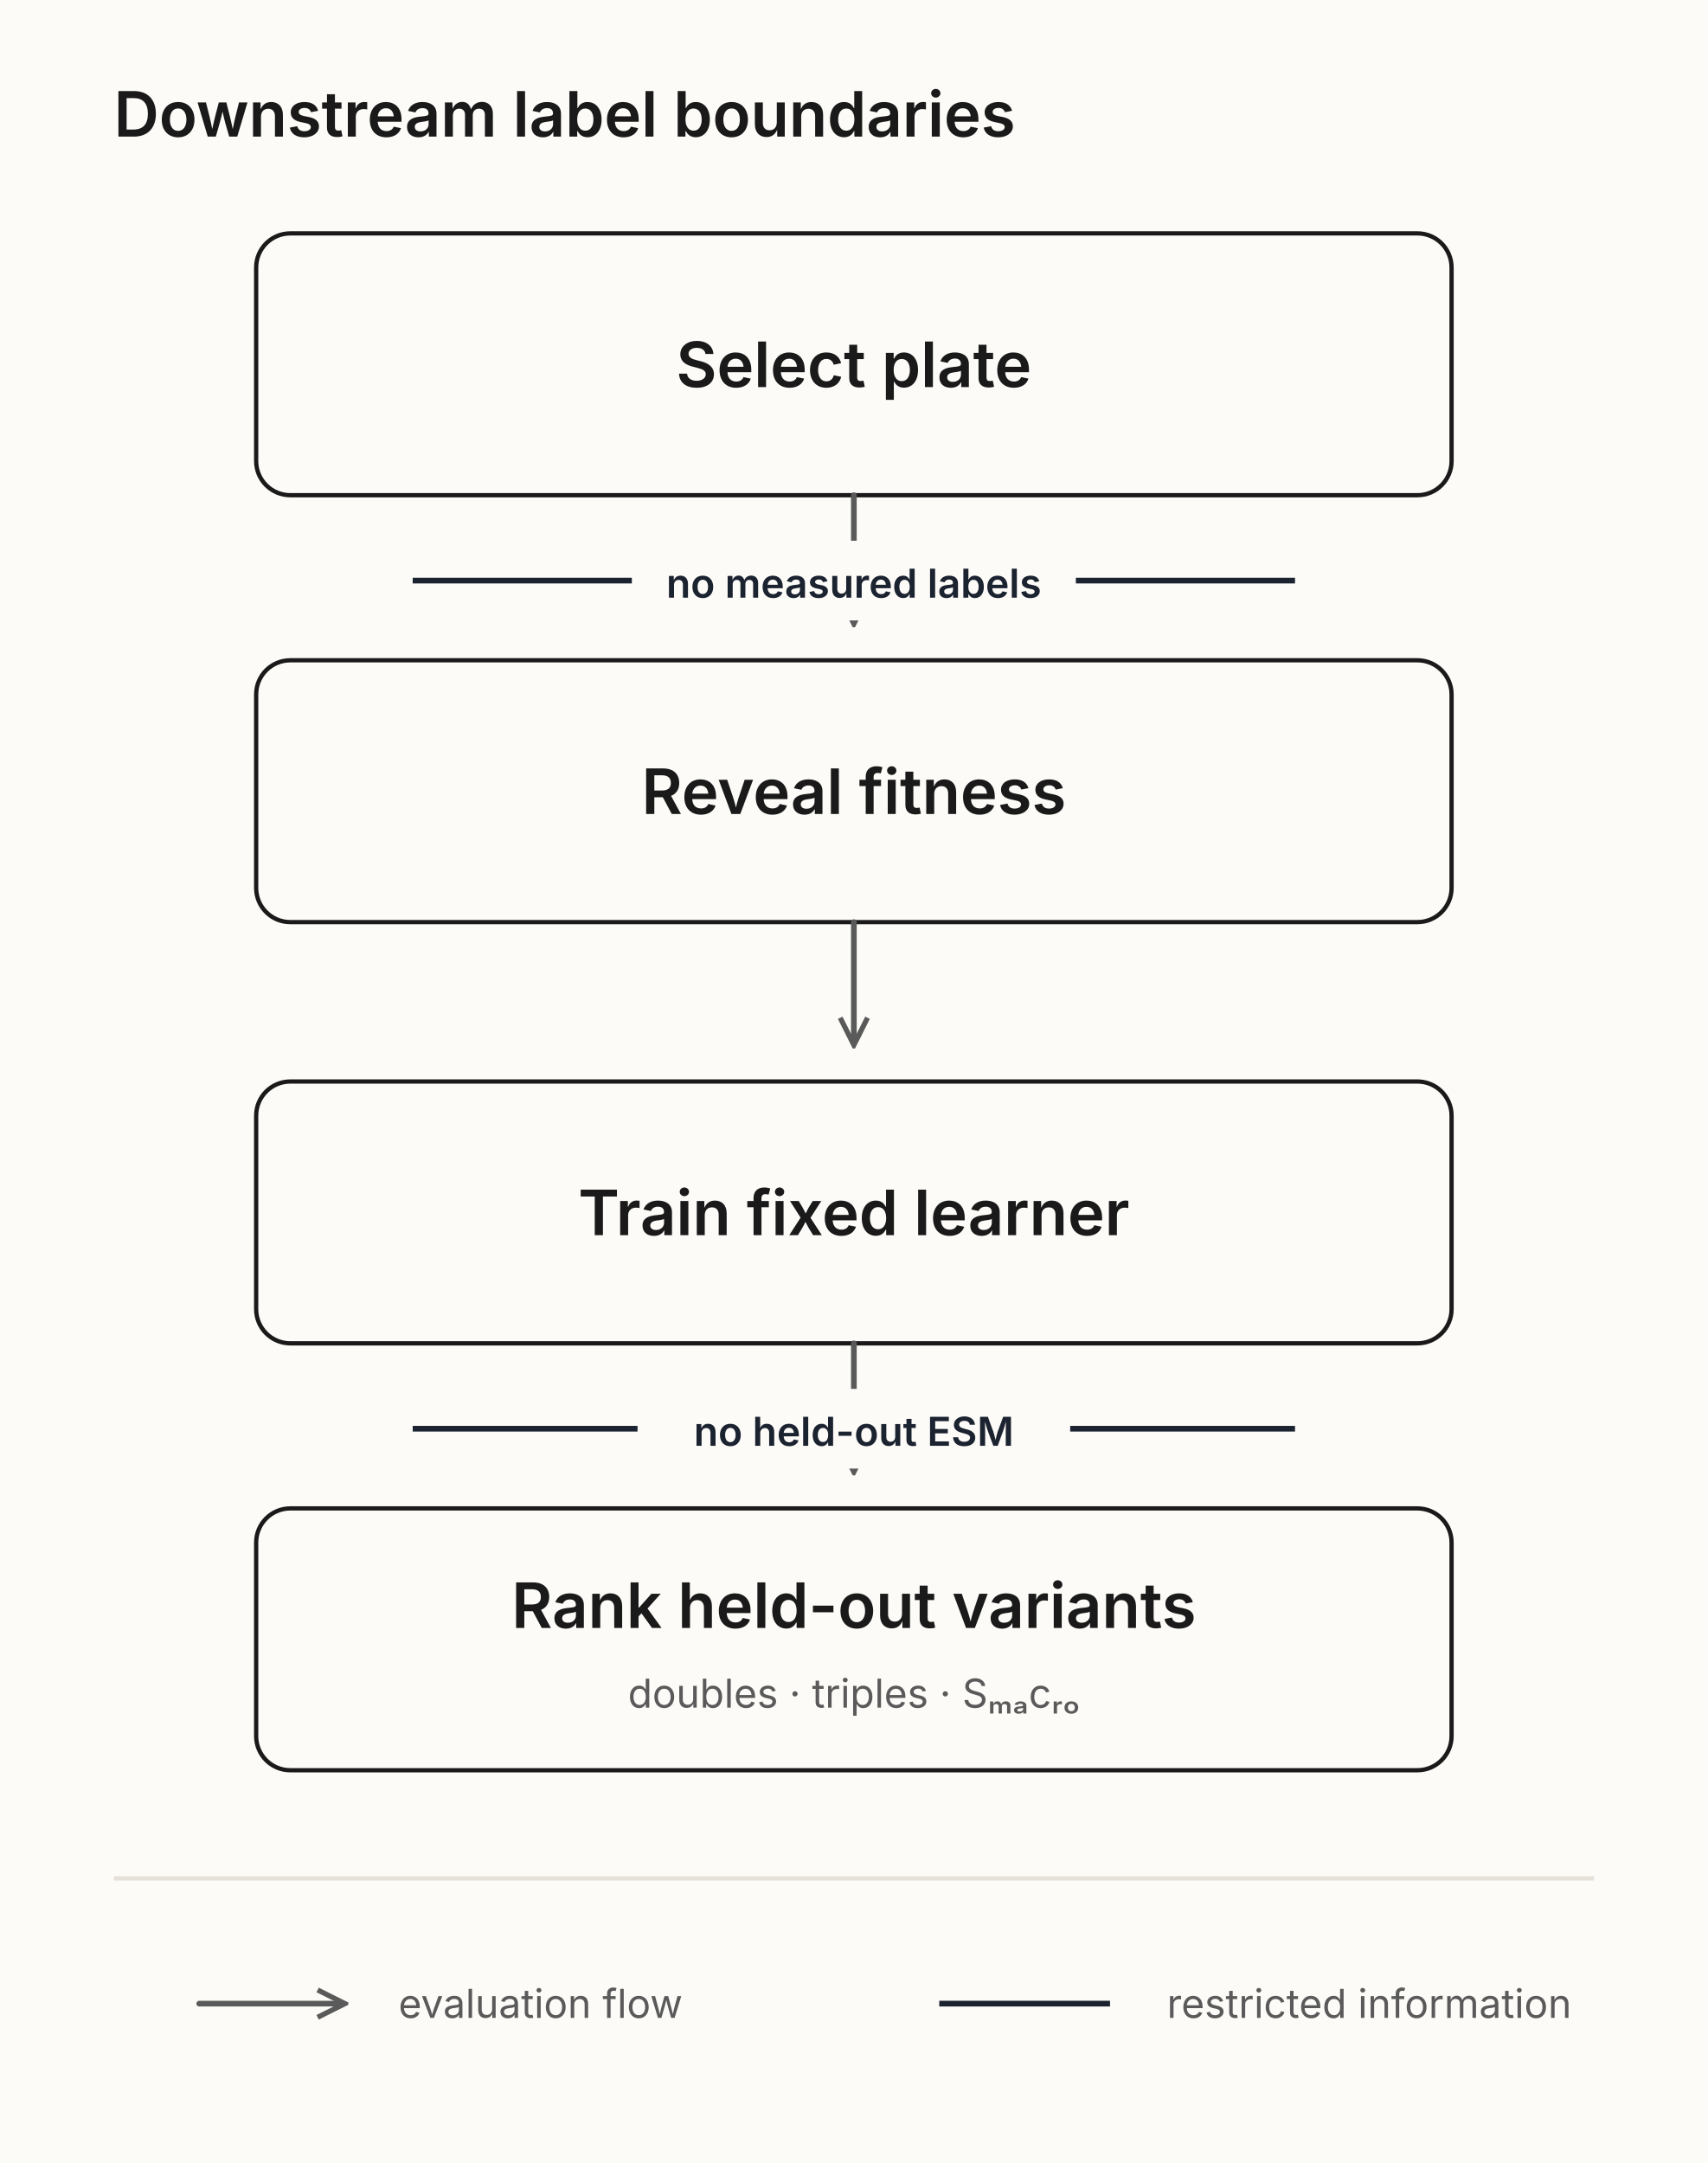
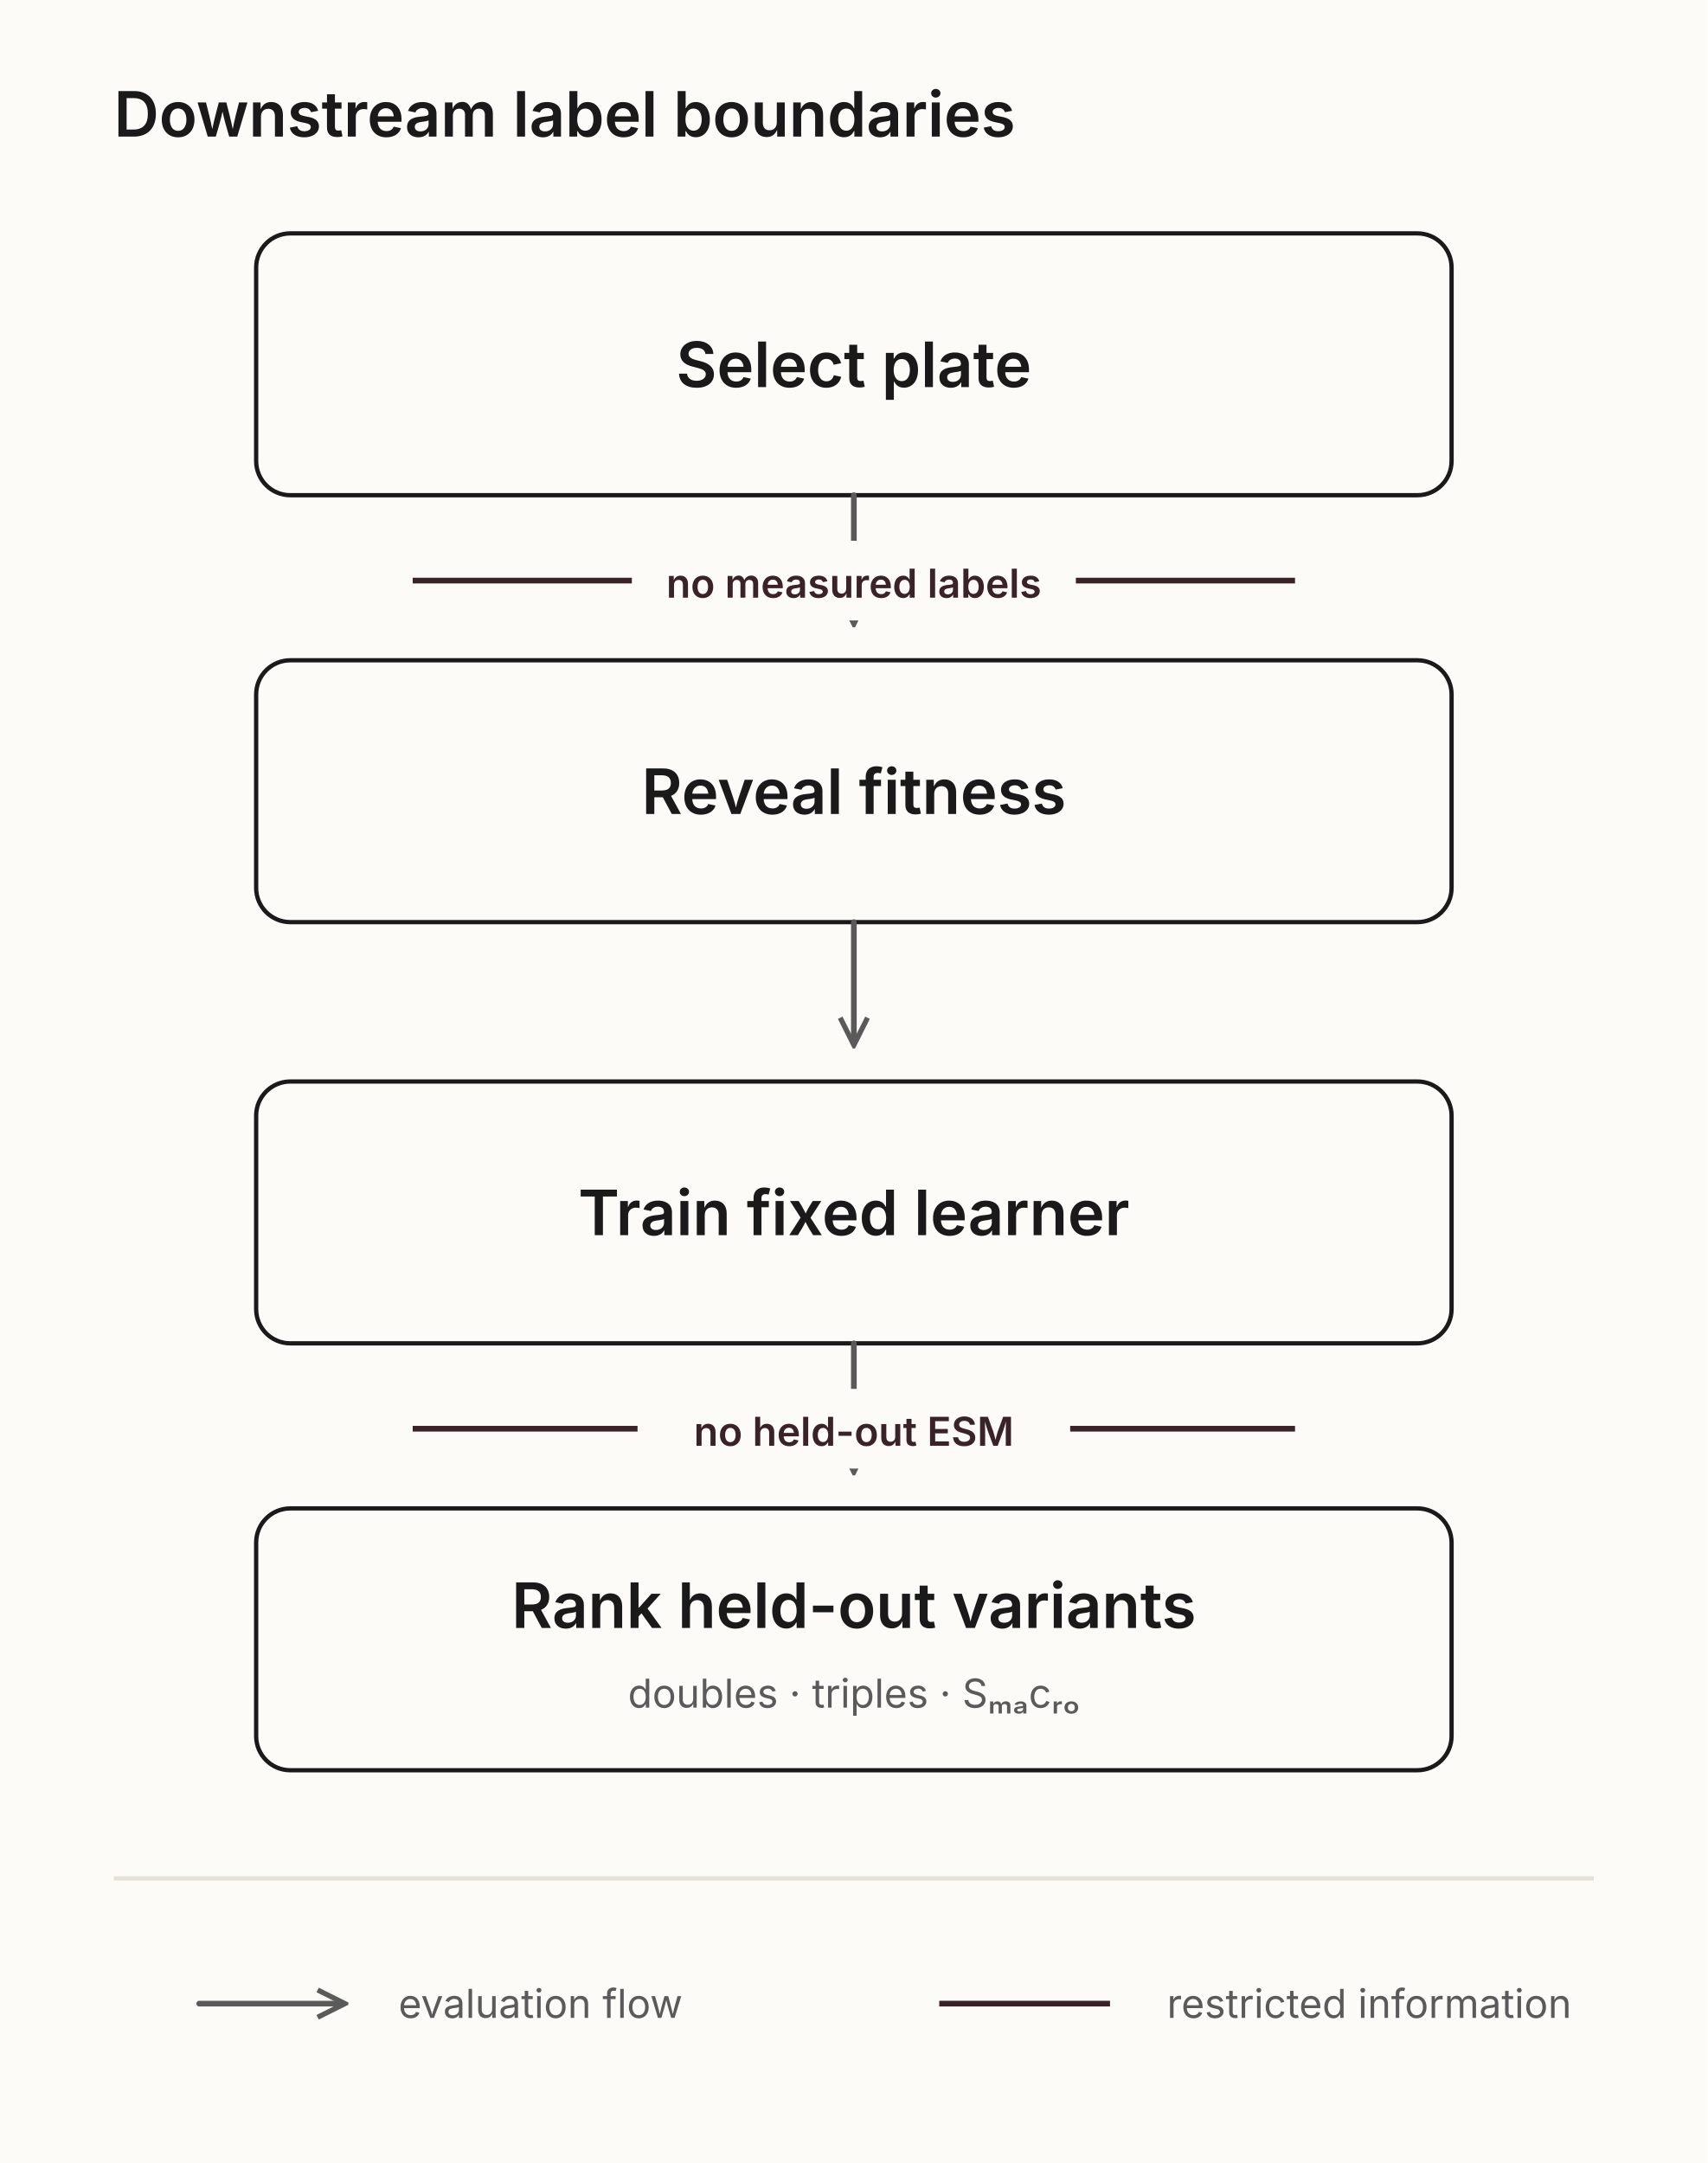
<svg xmlns="http://www.w3.org/2000/svg" viewBox="0 0 600 760" role="img" aria-labelledby="title desc">
  <rect width="600" height="760" fill="#FDFBF7" />
  <style>
    text{font-family:Inter,Arial,sans-serif}
    .key{font-size:22px;font-weight:600;fill:#1A1A1A}
    .label{font-size:14px;font-weight:400;fill:#5A5A5A}
    .center{text-anchor:middle}
    .box{fill:#FDFBF7;stroke:#1A1A1A;stroke-width:1.5}
    .arrow{fill:none;stroke:#5A5A5A;stroke-width:2;stroke-linecap:round}
-     .barrier{stroke:#1B2230;stroke-width:2}
-     .barrier-label{font-size:14px;font-weight:600;fill:#1B2230;text-anchor:middle}
+     .barrier{stroke:#3A2328;stroke-width:2}
+     .barrier-label{font-size:14px;font-weight:600;fill:#3A2328;text-anchor:middle}
    .divider{stroke:#E5E0D8;stroke-width:1.5}
  </style>
  <defs>
    <marker id="arrowhead" viewBox="0 0 10 10" refX="8" refY="5" markerWidth="6" markerHeight="6" orient="auto">
      <path d="M1 1L9 5L1 9" fill="none" stroke="#5A5A5A" stroke-width="1.5" />
    </marker>
  </defs>
  <text x="40" y="48" class="key">Downstream label boundaries</text>
  <g aria-label="Evaluation flow">
    <rect x="90" y="82" width="420" height="92" rx="12" class="box" />
    <text x="300" y="136" class="key center">Select plate</text>
    <path d="M300 174V218" class="arrow" marker-end="url(#arrowhead)" />
    <line x1="145" y1="204" x2="455" y2="204" class="barrier" />
    <rect x="222" y="190" width="156" height="28" fill="#FDFBF7" />
    <text x="300" y="210" class="barrier-label">no measured labels</text>
    <rect x="90" y="232" width="420" height="92" rx="12" class="box" />
    <text x="300" y="286" class="key center">Reveal fitness</text>
    <path d="M300 324V366" class="arrow" marker-end="url(#arrowhead)" />
    <rect x="90" y="380" width="420" height="92" rx="12" class="box" />
    <text x="300" y="434" class="key center">Train fixed learner</text>
    <path d="M300 472V516" class="arrow" marker-end="url(#arrowhead)" />
    <line x1="145" y1="502" x2="455" y2="502" class="barrier" />
    <rect x="224" y="488" width="152" height="28" fill="#FDFBF7" />
    <text x="300" y="508" class="barrier-label">no held-out ESM</text>
    <rect x="90" y="530" width="420" height="92" rx="12" class="box" />
    <text x="300" y="572" class="key center">Rank held-out variants</text>
    <text x="300" y="600" class="label center">doubles · triples · Sₘₐcᵣₒ</text>
  </g>
  <line x1="40" y1="660" x2="560" y2="660" class="divider" />
  <g aria-label="Figure legend">
    <path d="M70 704H120" class="arrow" marker-end="url(#arrowhead)" />
    <text x="140" y="709" class="label">evaluation flow</text>
    <line x1="330" y1="704" x2="390" y2="704" class="barrier" />
    <text x="410" y="709" class="label">restricted information</text>
  </g>
</svg>
